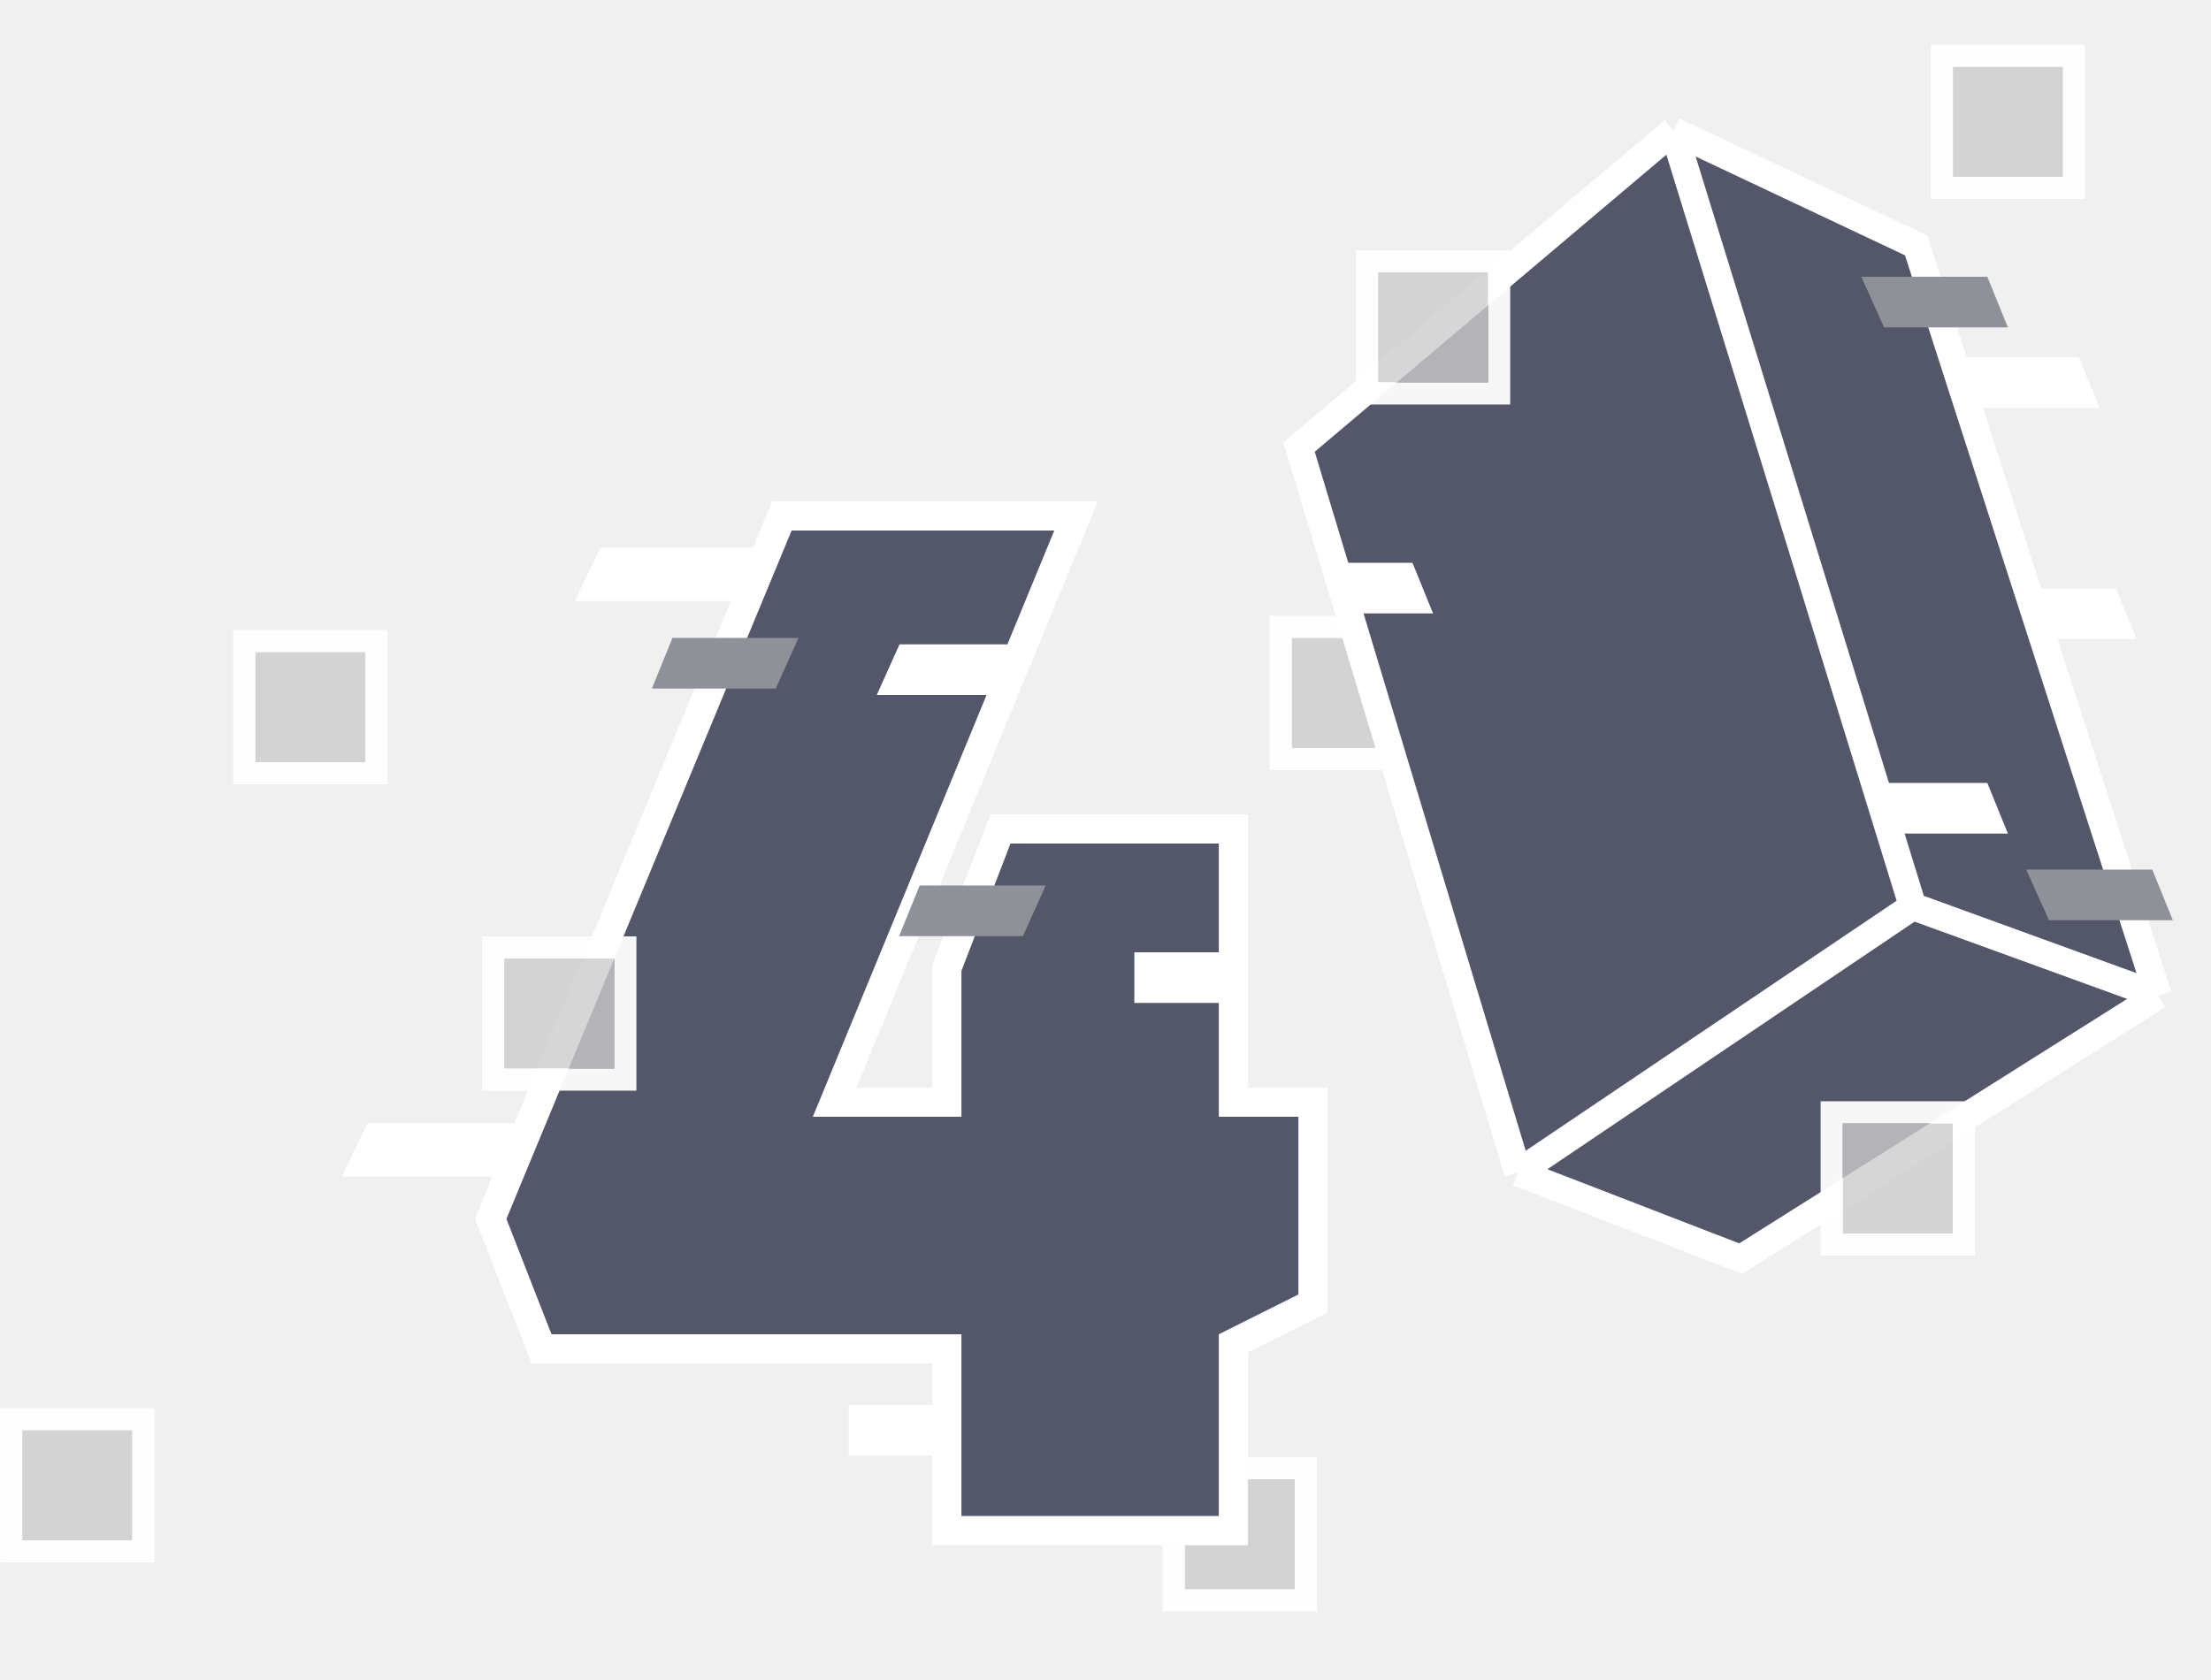
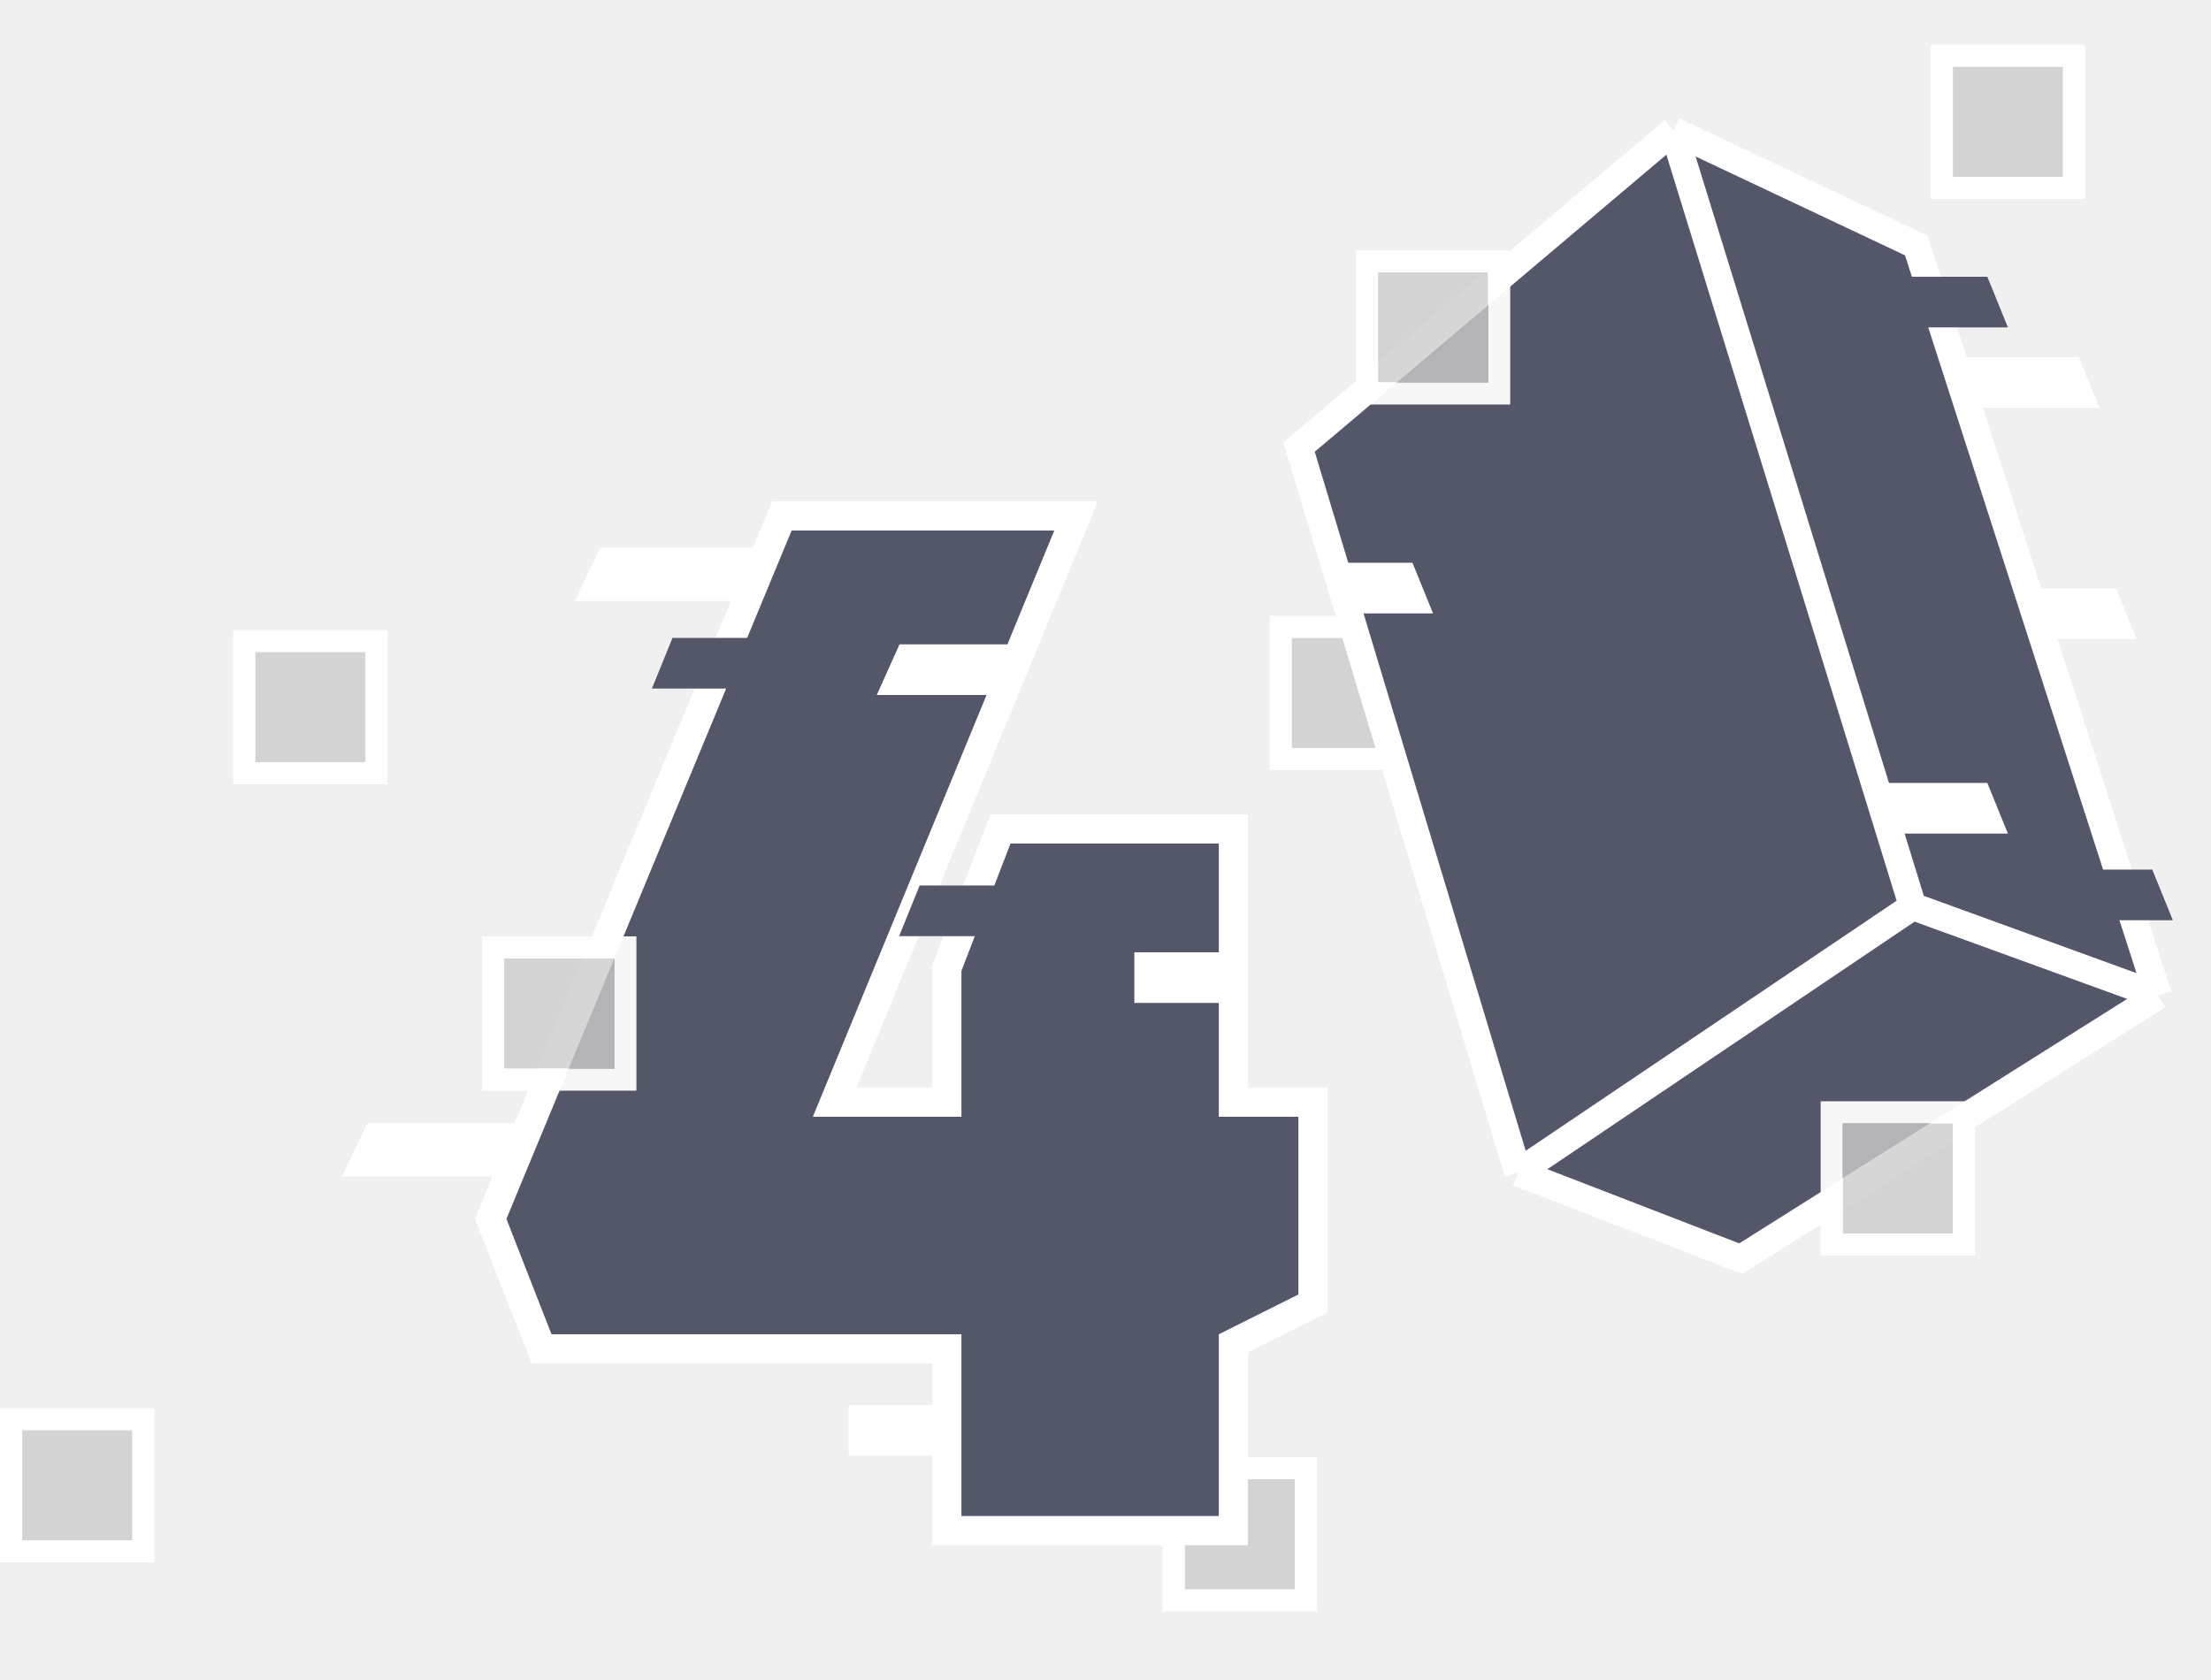
<svg xmlns="http://www.w3.org/2000/svg" width="5000" height="3800" viewBox="0 0 5000 3600" fill="none" class="img-fluid" id="floating-foursucres">
  <rect id="sq-1" x="2921.21" y="1342.99" width="249" height="249" fill="#CCCCCC" fill-opacity="0.8" />
  <rect id="sq-1" x="2896.21" y="1317.99" width="299" height="299" stroke="white" stroke-opacity="0.95" stroke-width="50" />
  <rect id="sq-2" x="2679.21" y="3245.99" width="249" height="249" fill="#CCCCCC" fill-opacity="0.8" />
  <rect id="sq-2" x="2654.21" y="3220.99" width="299" height="299" stroke="white" stroke-opacity="0.95" stroke-width="50" />
  <path id="logo-sucres" d="M3936.52 2746.93L3432.71 2552.15L2937.62 911.27L3784.18 195.93L4333.37 455.215L4880.47 2151.9L3936.52 2746.93Z" fill="#535769" />
  <path id="logo-sucres" d="M4325.47 1950.14L3432.71 2552.15M4325.47 1950.14L4880.47 2151.9M4325.47 1950.14L3784.18 195.93M3432.71 2552.15L3936.52 2746.93L4880.47 2151.9M3432.71 2552.15L2937.62 911.27L3784.18 195.93M4880.47 2151.9L4333.37 455.215L3784.18 195.93" stroke="white" stroke-width="62" />
  <path id="logo-sucres" d="M4701.21 707.992L4747.71 822.492H4467.71L4416.21 707.992H4701.21Z" fill="white" />
-   <path id="logo-sucres" d="M4494.21 525.992L4540.71 640.492H4260.71L4209.21 525.992H4494.21Z" fill="#8F9199" />
-   <path id="logo-sucres" d="M4867.21 1866.99L4913.71 1981.49H4633.71L4582.21 1866.99H4867.21Z" fill="#8F9199" />
+   <path id="logo-sucres" d="M4494.21 525.992L4540.71 640.492H4260.71L4209.21 525.992H4494.21Z" fill="#535769" />
+   <path id="logo-sucres" d="M4867.21 1866.99L4913.71 1981.49H4633.71L4582.21 1866.99H4867.21Z" fill="#535769" />
  <path id="logo-sucres" d="M4494.21 1670.99L4540.71 1785.49H4260.71L4209.21 1670.99H4494.21Z" fill="white" />
  <path id="logo-sucres" d="M4785.21 1230.99L4831.71 1345.49H4633.71L4582.21 1230.99H4785.21Z" fill="white" />
  <path id="logo-sucres" d="M3194.21 1172.99L3240.71 1287.49H3042.71L2991.21 1172.99H3194.21Z" fill="white" />
  <path id="logo-four" d="M1887.48 2393.01L2414.72 1112.57L2433.48 1067.01H2384.21H1790.21H1768.16L1759.72 1087.38L1114.72 2644.38L1109.63 2656.65L1114.47 2669.02L1216.47 2930.02L1224.67 2951.01H1247.21H2141.21V3329.01V3362.01H2174.21H2756.21H2789.21V3329.01V2938.4L2950.96 2857.52L2969.21 2848.4V2828.01V2426.01V2393.01H2936.21H2789.21V1808.01V1775.01H2756.21H2285.21H2262.56L2254.41 1796.14L2143.41 2084.14L2141.21 2089.87V2096.01V2393.01H1887.48Z" fill="#535769" stroke="white" stroke-width="66" />
  <path id="logo-four" d="M1680.21 1259.49L1728.21 1138.99H1357.21L1299.71 1259.49H1680.21Z" fill="white" />
  <path id="logo-four" d="M1153.71 2561.49L1201.71 2440.99H830.705L773.205 2561.49H1153.71Z" fill="white" />
  <path id="logo-four" d="M2262.71 1471.99L2314.21 1357.49H2034.21L1982.71 1471.99H2262.71Z" fill="white" />
  <path id="logo-four" d="M2147.71 3192.49V3077.99H1919.21V3192.49H2147.71Z" fill="white" />
  <path id="logo-four" d="M2793.71 2168.49V2053.99H2565.21V2168.49H2793.71Z" fill="white" />
-   <path id="logo-four" d="M1520.71 1342.99L1474.21 1457.49H1754.21L1805.71 1342.99H1520.71Z" fill="#8F9199" />
-   <path id="logo-four" d="M2079.71 1902.99L2033.21 2017.49H2313.21L2364.71 1902.99H2079.71Z" fill="#8F9199" />
+   <path id="logo-four" d="M1520.71 1342.99L1474.21 1457.49H1754.21L1805.71 1342.99H1520.71Z" fill="#535769" />
+   <path id="logo-four" d="M2079.71 1902.99L2033.21 2017.49H2313.21L2364.71 1902.99H2079.71Z" fill="#535769" />
  <rect id="sq-3" x="50.205" y="3134.99" width="249" height="249" fill="#CCCCCC" fill-opacity="0.8" />
  <rect id="sq-3" x="25.205" y="3109.99" width="299" height="299" stroke="white" stroke-opacity="0.95" stroke-width="50" />
  <rect id="sq-4" x="577.205" y="1374.99" width="249" height="249" fill="#CCCCCC" fill-opacity="0.8" />
  <rect id="sq-4" x="552.205" y="1349.99" width="299" height="299" stroke="white" stroke-opacity="0.95" stroke-width="50" />
  <rect id="sq-5" x="1140.21" y="2067.99" width="249" height="249" fill="#CCCCCC" fill-opacity="0.8" />
  <rect id="sq-5" x="1115.21" y="2042.99" width="299" height="299" stroke="white" stroke-opacity="0.95" stroke-width="50" />
  <rect id="sq-6" x="3116.21" y="515.994" width="249" height="249" fill="#CCCCCC" fill-opacity="0.8" />
  <rect id="sq-6" x="3091.21" y="490.994" width="299" height="299" stroke="white" stroke-opacity="0.95" stroke-width="50" />
  <rect id="sq-7" x="4416.21" y="50.993" width="249" height="249" fill="#CCCCCC" fill-opacity="0.8" />
  <rect id="sq-7" x="4391.21" y="25.993" width="299" height="299" stroke="white" stroke-opacity="0.95" stroke-width="50" />
  <rect id="sq-8" x="4167.21" y="2440.99" width="249" height="249" fill="#CCCCCC" fill-opacity="0.8" />
  <rect id="sq-8" x="4142.21" y="2415.99" width="299" height="299" stroke="white" stroke-opacity="0.95" stroke-width="50" />
</svg>
